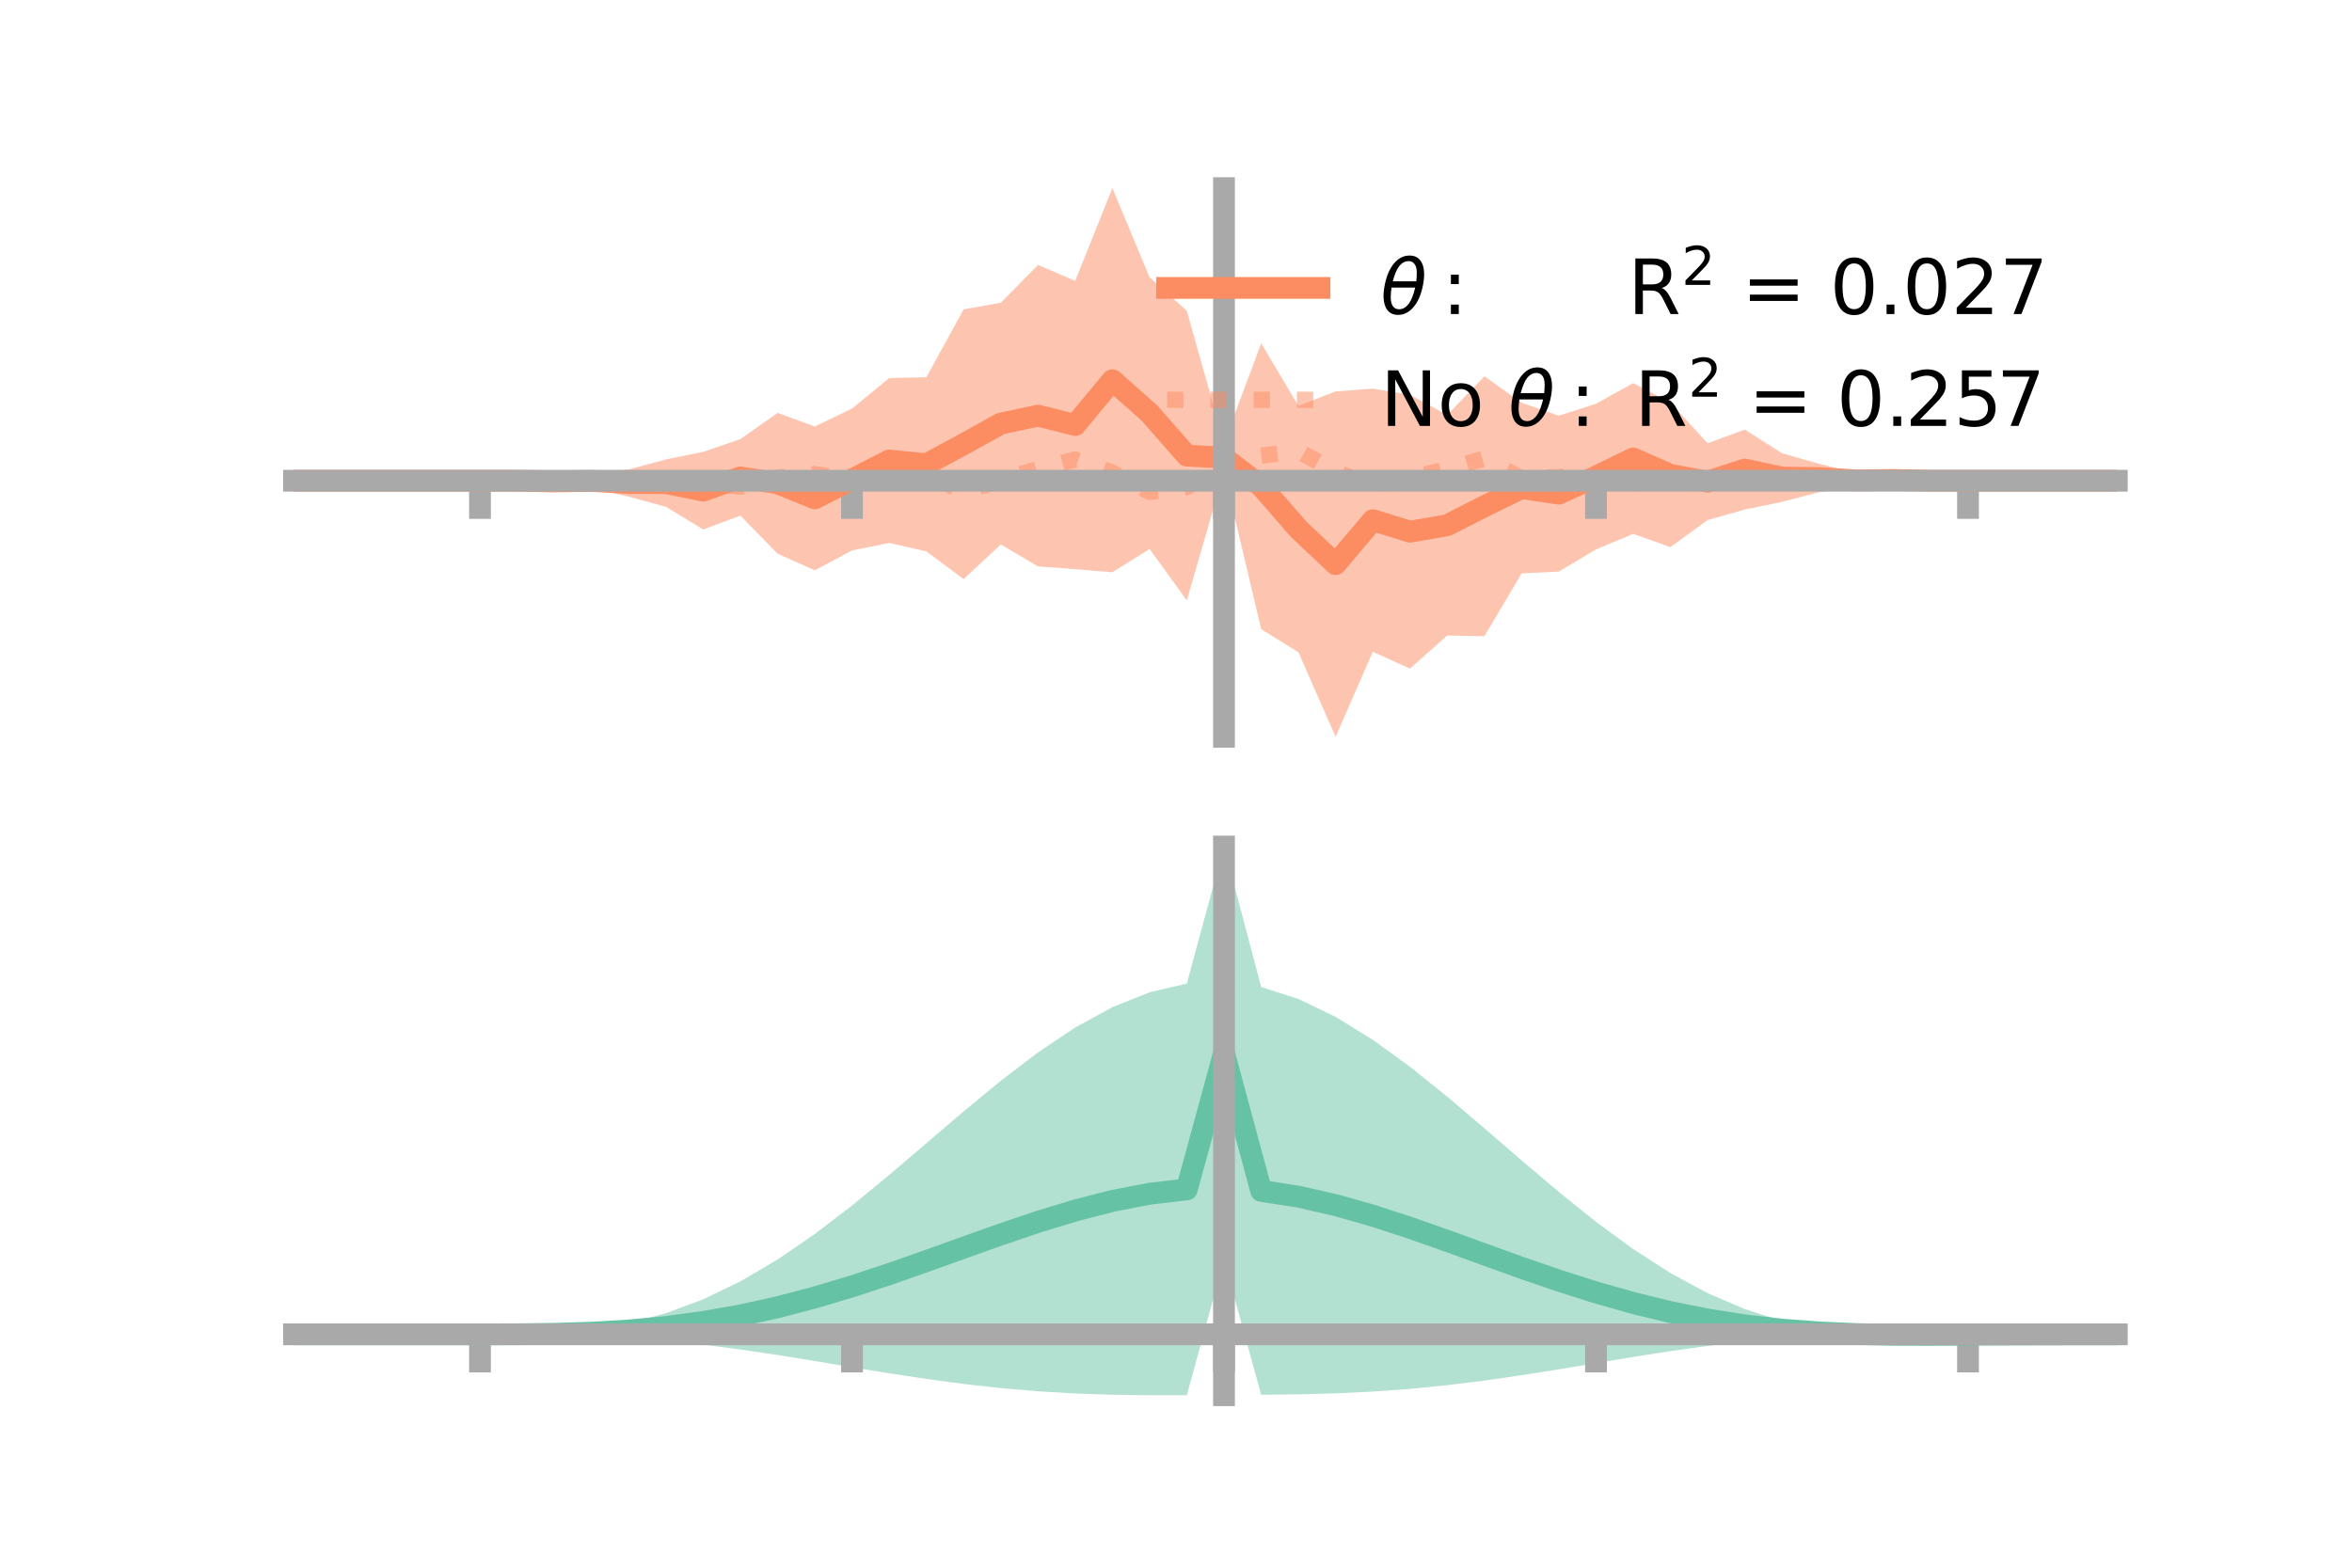
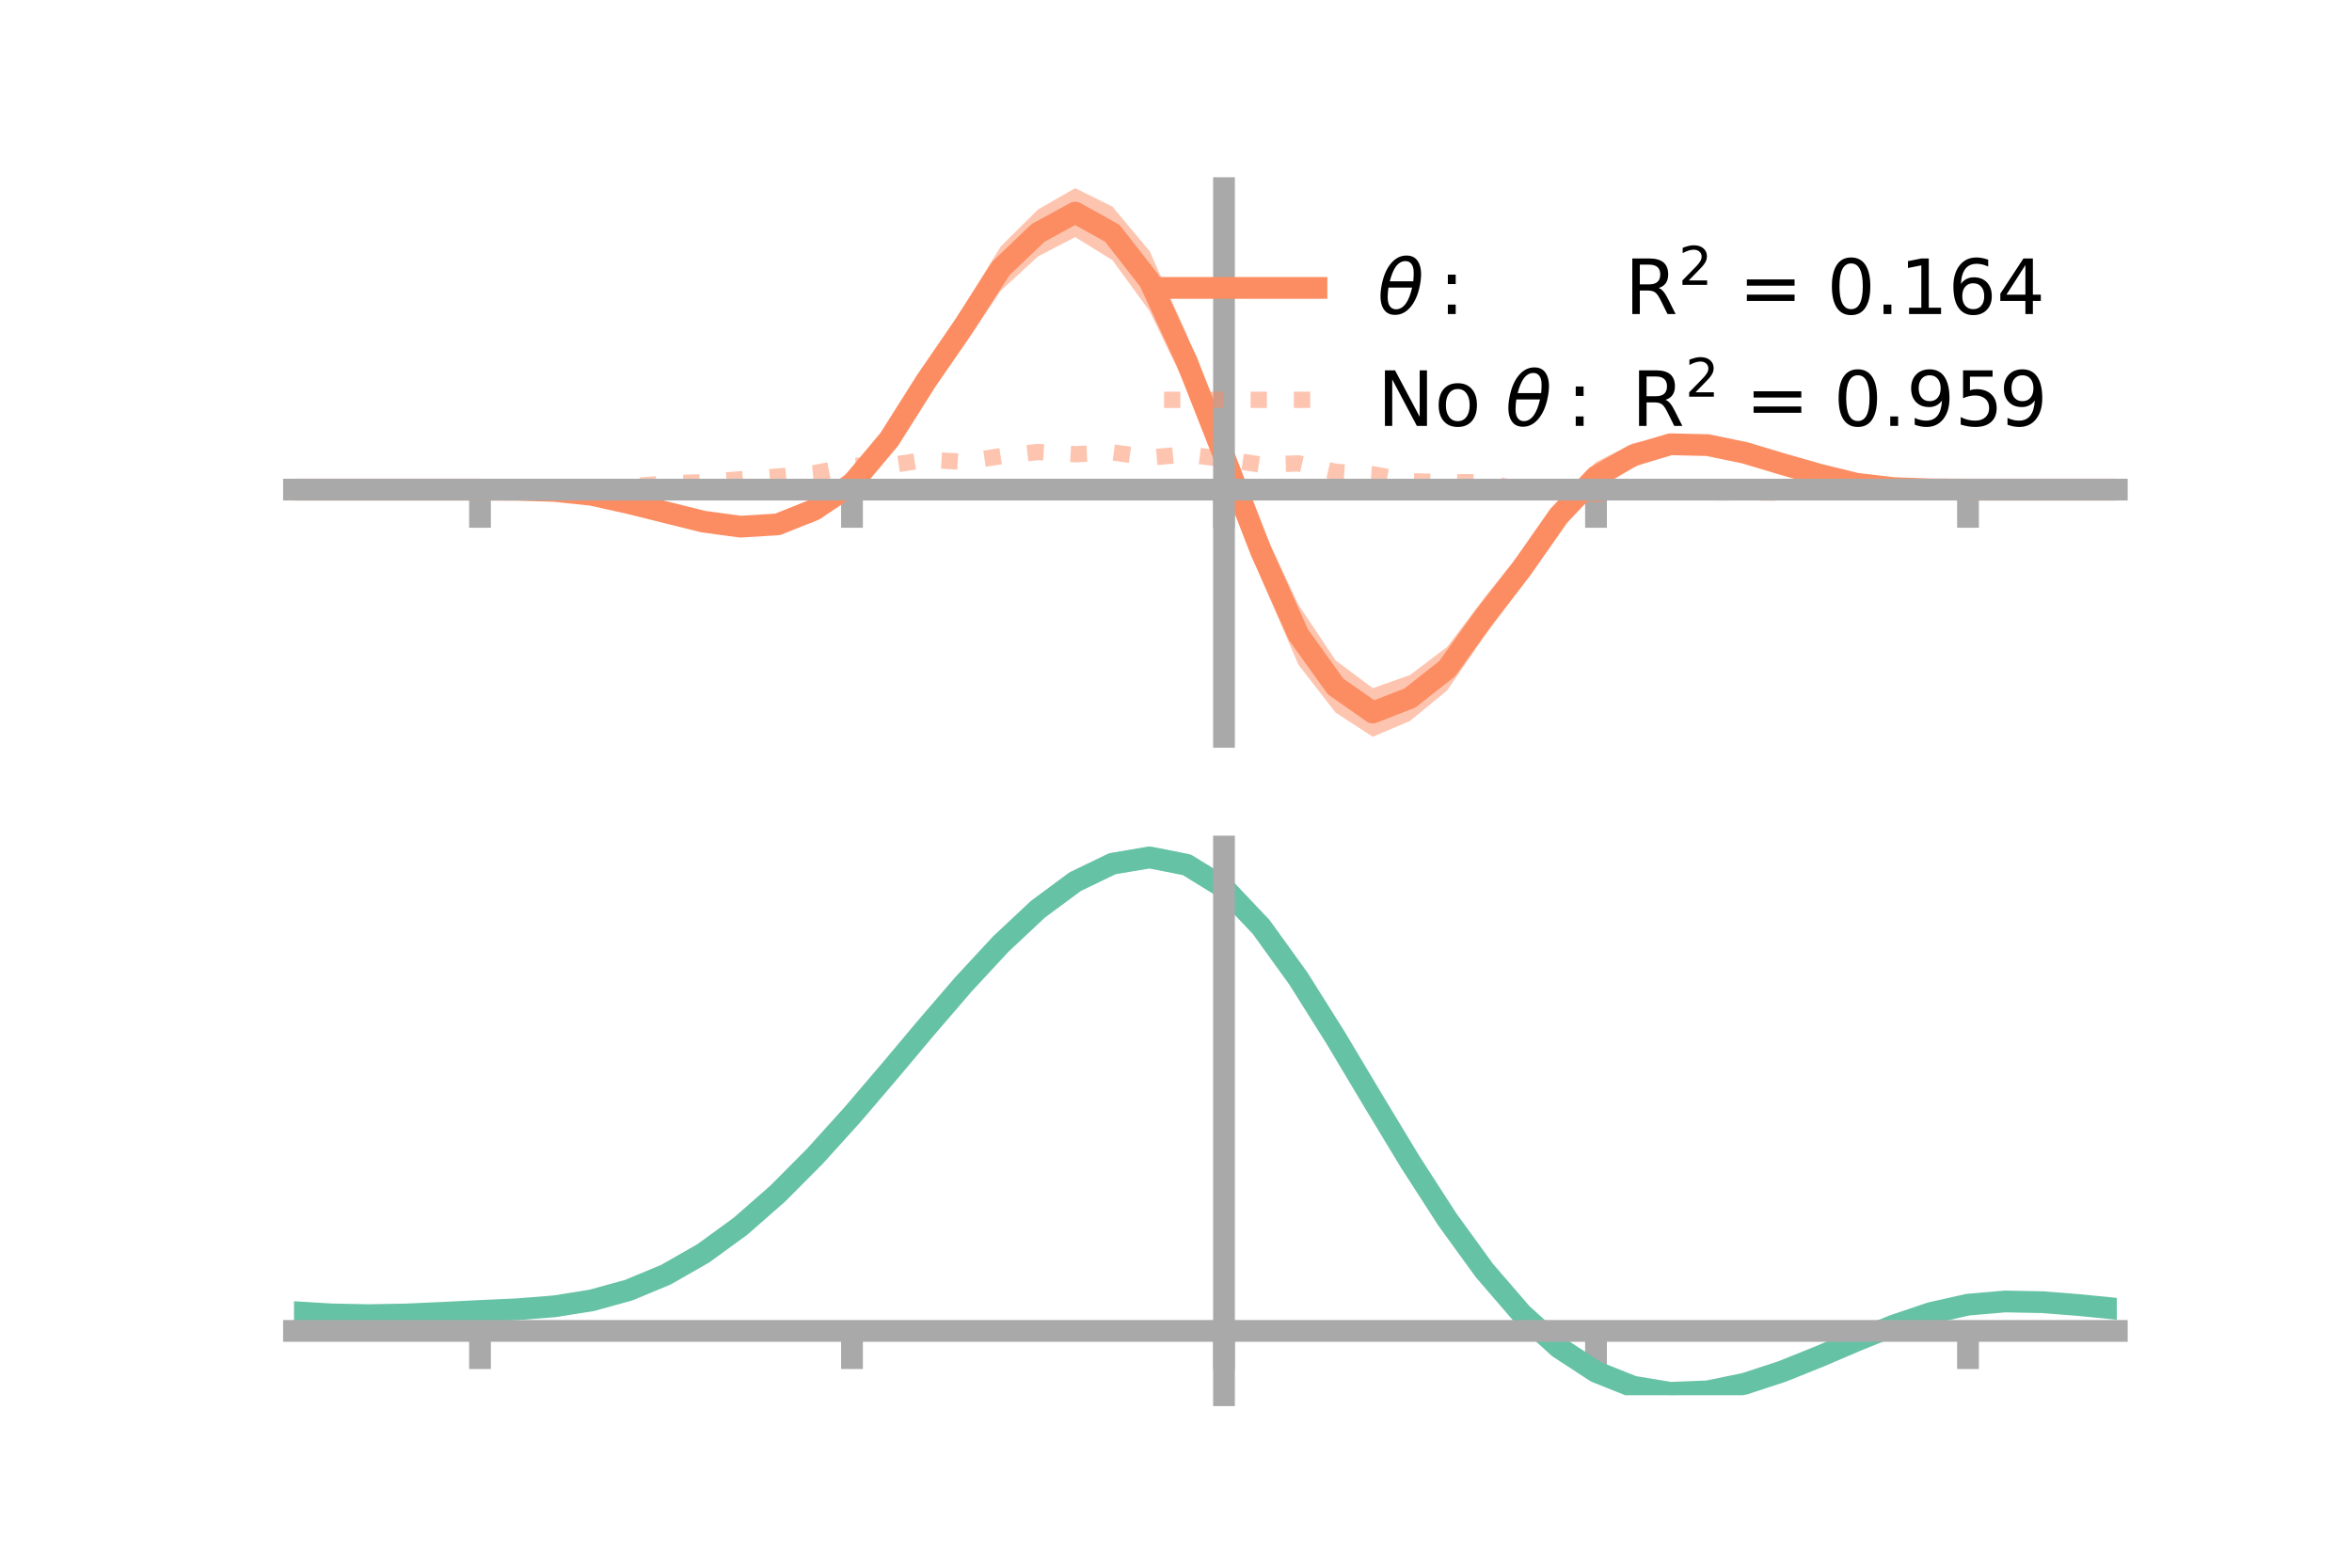
<svg xmlns="http://www.w3.org/2000/svg" xmlns:xlink="http://www.w3.org/1999/xlink" height="144pt" version="1.1" viewBox="0 0 216 144" width="216pt">
  <defs>
    <style type="text/css">*{stroke-linecap:butt;stroke-linejoin:round;}</style>
  </defs>
  <g id="figure_1">
    <g id="patch_1">
      <path d="M 0 144  L 216 144  L 216 0  L 0 0  z " style="fill:none;" />
    </g>
    <g id="axes_1">
      <g id="patch_2">
        <path d="M 27 67.68  L 194.4 67.68  L 194.4 17.28  L 27 17.28  z " style="fill:none;" />
      </g>
      <g id="PolyCollection_1">
-         <path clip-path="url(#pec7d242acd)" d="M 27 44.157  L 27 44.157  L 30.416 44.157  L 33.833 44.157  L 37.249 44.157  L 40.665 44.157  L 44.082 44.157  L 47.498 44.156  L 50.914 43.463  L 54.331 43.514  L 57.747 43.116  L 61.163 42.2  L 64.58 41.504  L 67.996 40.336  L 71.412 37.926  L 74.829 39.175  L 78.245 37.529  L 81.661 34.725  L 85.078 34.652  L 88.494 28.417  L 91.91 27.808  L 95.327 24.336  L 98.743 25.798  L 102.159 17.28  L 105.576 25.48  L 108.992 28.548  L 112.408 40.687  L 115.824 31.528  L 119.241 37.285  L 122.657 35.953  L 126.073 35.696  L 129.49 36.264  L 132.906 38.119  L 136.322 34.563  L 139.739 36.996  L 143.155 38.186  L 146.571 37.084  L 149.988 35.19  L 153.404 36.981  L 156.82 40.719  L 160.237 39.458  L 163.653 41.634  L 167.069 42.604  L 170.486 43.468  L 173.902 43.328  L 177.318 44.157  L 180.735 44.157  L 184.151 44.157  L 187.567 44.157  L 190.984 44.157  L 194.4 44.157  L 194.4 44.157  L 194.4 44.157  L 190.984 44.157  L 187.567 44.157  L 184.151 44.157  L 180.735 44.157  L 177.318 44.158  L 173.902 44.848  L 170.486 44.791  L 167.069 45.208  L 163.653 46.098  L 160.237 46.804  L 156.82 47.772  L 153.404 50.256  L 149.988 49.036  L 146.571 50.465  L 143.155 52.505  L 139.739 52.671  L 136.322 58.441  L 132.906 58.375  L 129.49 61.411  L 126.073 59.871  L 122.657 67.68  L 119.241 59.909  L 115.824 57.791  L 112.408 43.372  L 108.992 55.155  L 105.576 50.427  L 102.159 52.564  L 98.743 52.281  L 95.327 52.027  L 91.91 50.009  L 88.494 53.193  L 85.078 50.647  L 81.661 49.87  L 78.245 50.565  L 74.829 52.386  L 71.412 50.861  L 67.996 47.364  L 64.58 48.633  L 61.163 46.554  L 57.747 45.624  L 54.331 44.83  L 50.914 44.981  L 47.498 44.158  L 44.082 44.157  L 40.665 44.157  L 37.249 44.157  L 33.833 44.157  L 30.416 44.157  L 27 44.157  z " style="fill:#fc8d62;fill-opacity:0.5;" />
+         <path clip-path="url(#pbd9394bbbf)" d="M 27 44.974  L 27 44.974  L 30.416 44.974  L 33.833 44.974  L 37.249 44.974  L 40.665 44.974  L 44.082 44.973  L 47.498 44.938  L 50.914 44.957  L 54.331 45.237  L 57.747 45.839  L 61.163 46.598  L 64.58 47.312  L 67.996 47.565  L 71.412 47.322  L 74.829 45.69  L 78.245 43.109  L 81.661 38.929  L 85.078 33.323  L 88.494 28.189  L 91.91 22.627  L 95.327 19.239  L 98.743 17.28  L 102.159 18.977  L 105.576 23.06  L 108.992 30.749  L 112.408 41.786  L 115.824 48.229  L 119.241 55.542  L 122.657 60.655  L 126.073 63.212  L 129.49 62.004  L 132.906 59.414  L 136.322 54.896  L 139.739 50.634  L 143.155 45.927  L 146.571 42.444  L 149.988 40.711  L 153.404 39.955  L 156.82 40.076  L 160.237 40.985  L 163.653 42.148  L 167.069 43.218  L 170.486 44.219  L 173.902 44.697  L 177.318 44.903  L 180.735 44.974  L 184.151 44.974  L 187.567 44.974  L 190.984 44.974  L 194.4 44.974  L 194.4 44.974  L 194.4 44.974  L 190.984 44.974  L 187.567 44.974  L 184.151 44.974  L 180.735 44.975  L 177.318 45.008  L 173.902 44.972  L 170.486 44.651  L 167.069 43.972  L 163.653 43.088  L 160.237 42.198  L 156.82 41.698  L 153.404 41.66  L 149.988 42.938  L 146.571 45.089  L 143.155 48.814  L 139.739 53.878  L 136.322 58.436  L 132.906 63.422  L 129.49 66.224  L 126.073 67.68  L 122.657 65.46  L 119.241 61.056  L 115.824 53.123  L 112.408 41.969  L 108.992 35.653  L 105.576 28.578  L 102.159 23.897  L 98.743 21.778  L 95.327 23.556  L 91.91 26.7  L 88.494 31.784  L 85.078 36.595  L 81.661 41.801  L 78.245 45.776  L 74.829 47.909  L 71.412 49.014  L 67.996 49.19  L 64.58 48.512  L 61.163 47.527  L 57.747 46.582  L 54.331 45.666  L 50.914 45.231  L 47.498 45.042  L 44.082 44.974  L 40.665 44.974  L 37.249 44.974  L 33.833 44.974  L 30.416 44.974  L 27 44.974  z " style="fill:#fc8d62;fill-opacity:0.5;" />
      </g>
      <g id="matplotlib.axis_1">
        <g id="xtick_1">
          <g id="line2d_1">
            <defs>
-               <path d="M 0 0  L 0 3.5  " id="m6ec7eea291" style="stroke:#a9a9a9;stroke-width:2;" />
+               <path d="M 0 0  L 0 3.5  " id="m9bbf0e0a13" style="stroke:#a9a9a9;stroke-width:2;" />
            </defs>
            <g>
-               <use style="fill:#a9a9a9;stroke:#a9a9a9;stroke-width:2;" x="44.082" xlink:href="#m6ec7eea291" y="44.157" />
+               <use style="fill:#a9a9a9;stroke:#a9a9a9;stroke-width:2;" x="44.082" xlink:href="#m9bbf0e0a13" y="44.974" />
            </g>
          </g>
        </g>
        <g id="xtick_2">
          <g id="line2d_2">
            <g>
-               <use style="fill:#a9a9a9;stroke:#a9a9a9;stroke-width:2;" x="78.245" xlink:href="#m6ec7eea291" y="44.157" />
+               <use style="fill:#a9a9a9;stroke:#a9a9a9;stroke-width:2;" x="78.245" xlink:href="#m9bbf0e0a13" y="44.974" />
            </g>
          </g>
        </g>
        <g id="xtick_3">
          <g id="line2d_3">
            <g>
-               <use style="fill:#a9a9a9;stroke:#a9a9a9;stroke-width:2;" x="112.408" xlink:href="#m6ec7eea291" y="44.157" />
+               <use style="fill:#a9a9a9;stroke:#a9a9a9;stroke-width:2;" x="112.408" xlink:href="#m9bbf0e0a13" y="44.974" />
            </g>
          </g>
        </g>
        <g id="xtick_4">
          <g id="line2d_4">
            <g>
-               <use style="fill:#a9a9a9;stroke:#a9a9a9;stroke-width:2;" x="146.571" xlink:href="#m6ec7eea291" y="44.157" />
+               <use style="fill:#a9a9a9;stroke:#a9a9a9;stroke-width:2;" x="146.571" xlink:href="#m9bbf0e0a13" y="44.974" />
            </g>
          </g>
        </g>
        <g id="xtick_5">
          <g id="line2d_5">
            <g>
-               <use style="fill:#a9a9a9;stroke:#a9a9a9;stroke-width:2;" x="180.735" xlink:href="#m6ec7eea291" y="44.157" />
+               <use style="fill:#a9a9a9;stroke:#a9a9a9;stroke-width:2;" x="180.735" xlink:href="#m9bbf0e0a13" y="44.974" />
            </g>
          </g>
        </g>
      </g>
      <g id="matplotlib.axis_2" />
      <g id="line2d_6">
-         <path clip-path="url(#pec7d242acd)" d="M 27 44.157  L 30.416 44.157  L 33.833 44.157  L 37.249 44.157  L 40.665 44.157  L 44.082 44.157  L 47.498 44.157  L 50.914 44.222  L 54.331 44.172  L 57.747 44.37  L 61.163 44.377  L 64.58 45.069  L 67.996 43.85  L 71.412 44.393  L 74.829 45.78  L 78.245 44.047  L 81.661 42.298  L 85.078 42.649  L 88.494 40.805  L 91.91 38.909  L 95.327 38.181  L 98.743 39.039  L 102.159 34.922  L 105.576 37.954  L 108.992 41.852  L 112.408 42.03  L 115.824 44.659  L 119.241 48.597  L 122.657 51.817  L 126.073 47.783  L 129.49 48.838  L 132.906 48.247  L 136.322 46.502  L 139.739 44.834  L 143.155 45.346  L 146.571 43.774  L 149.988 42.113  L 153.404 43.618  L 156.82 44.246  L 160.237 43.131  L 163.653 43.866  L 167.069 43.906  L 170.486 44.13  L 173.902 44.088  L 177.318 44.158  L 180.735 44.157  L 184.151 44.157  L 187.567 44.157  L 190.984 44.157  L 194.4 44.157  " style="fill:none;stroke:#fc8d62;stroke-linecap:square;stroke-width:2;" />
+         <path clip-path="url(#pbd9394bbbf)" d="M 27 44.974  L 30.416 44.974  L 33.833 44.974  L 37.249 44.974  L 40.665 44.974  L 44.082 44.974  L 47.498 44.99  L 50.914 45.094  L 54.331 45.451  L 57.747 46.211  L 61.163 47.062  L 64.58 47.912  L 67.996 48.377  L 71.412 48.168  L 74.829 46.799  L 78.245 44.442  L 81.661 40.365  L 85.078 34.959  L 88.494 29.987  L 91.91 24.663  L 95.327 21.397  L 98.743 19.529  L 102.159 21.437  L 105.576 25.819  L 108.992 33.201  L 112.408 41.877  L 115.824 50.676  L 119.241 58.299  L 122.657 63.058  L 126.073 65.446  L 129.49 64.114  L 132.906 61.418  L 136.322 56.666  L 139.739 52.256  L 143.155 47.371  L 146.571 43.766  L 149.988 41.825  L 153.404 40.808  L 156.82 40.887  L 160.237 41.592  L 163.653 42.618  L 167.069 43.595  L 170.486 44.435  L 173.902 44.835  L 177.318 44.955  L 180.735 44.974  L 184.151 44.974  L 187.567 44.974  L 190.984 44.974  L 194.4 44.974  " style="fill:none;stroke:#fc8d62;stroke-linecap:square;stroke-width:2;" />
      </g>
      <g id="line2d_7">
-         <path clip-path="url(#pec7d242acd)" d="M 27 44.157  L 30.416 44.157  L 33.833 44.157  L 37.249 44.157  L 40.665 44.157  L 44.082 44.157  L 47.498 44.146  L 50.914 44.155  L 54.331 44.092  L 57.747 44.228  L 61.163 44.198  L 64.58 44.277  L 67.996 44.711  L 71.412 43.869  L 74.829 43.551  L 78.245 44.029  L 81.661 43.851  L 85.078 43.519  L 88.494 45.2  L 91.91 44.06  L 95.327 43.104  L 98.743 42.209  L 102.159 43.432  L 105.576 45.189  L 108.992 44.749  L 112.408 42.119  L 115.824 41.853  L 119.241 41.438  L 122.657 43.315  L 126.073 44.643  L 129.49 43.891  L 132.906 43.107  L 136.322 42.109  L 139.739 43.971  L 143.155 43.818  L 146.571 43.773  L 149.988 44.365  L 153.404 44.162  L 156.82 43.42  L 160.237 43.92  L 163.653 44.05  L 167.069 44.051  L 170.486 44.21  L 173.902 44.158  L 177.318 44.169  L 180.735 44.157  L 184.151 44.157  L 187.567 44.157  L 190.984 44.157  L 194.4 44.157  " style="fill:none;stroke:#fc8d62;stroke-dasharray:1.5,2.475;stroke-dashoffset:0;stroke-opacity:0.5;stroke-width:1.5;" />
+         <path clip-path="url(#pbd9394bbbf)" d="M 27 44.974  L 30.416 44.974  L 33.833 44.974  L 37.249 44.974  L 40.665 44.974  L 44.082 44.974  L 47.498 44.957  L 50.914 44.898  L 54.331 44.826  L 57.747 44.688  L 61.163 44.417  L 64.58 44.297  L 67.996 44.029  L 71.412 43.777  L 74.829 43.458  L 78.245 42.783  L 81.661 42.758  L 85.078 42.22  L 88.494 42.421  L 91.91 41.906  L 95.327 41.518  L 98.743 41.722  L 102.159 41.553  L 105.576 42.028  L 108.992 41.735  L 112.408 42.166  L 115.824 42.681  L 119.241 42.567  L 122.657 43.339  L 126.073 43.563  L 129.49 44.201  L 132.906 44.295  L 136.322 44.298  L 139.739 45.007  L 143.155 44.968  L 146.571 45.405  L 149.988 45.143  L 153.404 45.185  L 156.82 45.235  L 160.237 45.209  L 163.653 45.266  L 167.069 45.122  L 170.486 45.064  L 173.902 45.033  L 177.318 44.988  L 180.735 44.974  L 184.151 44.974  L 187.567 44.974  L 190.984 44.974  L 194.4 44.974  " style="fill:none;stroke:#fc8d62;stroke-dasharray:1.5,2.475;stroke-dashoffset:0;stroke-opacity:0.5;stroke-width:1.5;" />
      </g>
      <g id="patch_3">
        <path d="M 112.408 67.68  L 112.408 17.28  " style="fill:none;stroke:#a9a9a9;stroke-linecap:square;stroke-linejoin:miter;stroke-width:2;" />
      </g>
      <g id="patch_4">
        <path d="M 194.4 67.68  L 194.4 17.28  " style="fill:none;" />
      </g>
      <g id="patch_5">
-         <path d="M 27 44.157  L 194.4 44.157  " style="fill:none;stroke:#a9a9a9;stroke-linecap:square;stroke-linejoin:miter;stroke-width:2;" />
+         <path d="M 27 44.974  L 194.4 44.974  " style="fill:none;stroke:#a9a9a9;stroke-linecap:square;stroke-linejoin:miter;stroke-width:2;" />
      </g>
      <g id="patch_6">
        <path d="M 27 17.28  L 194.4 17.28  " style="fill:none;" />
      </g>
      <g id="legend_1">
        <g id="line2d_8">
-           <path d="M 107.18 26.449  L 121.18 26.449  " style="fill:none;stroke:#fc8d62;stroke-linecap:square;stroke-width:2;" />
+           <path d="M 106.9 26.449  L 120.9 26.449  " style="fill:none;stroke:#fc8d62;stroke-linecap:square;stroke-width:2;" />
        </g>
        <g id="line2d_9" />
        <g id="text_1">
-           <g transform="translate(126.78 28.89891)scale(0.07 -0.07)">
+           <g transform="translate(126.5 28.89891)scale(0.07 -0.07)">
            <defs>
              <path d="M 45.516 34.672  L 14.453 34.672  Q 12.359 20.062 14.5 13.875  Q 17.188 6.25 24.469 6.25  Q 31.781 6.25 37.359 13.922  Q 42.234 20.656 45.516 34.672  z M 47.016 42.969  Q 48.344 56.844 46.625 61.719  Q 43.953 69.438 36.766 69.438  Q 29.297 69.438 23.828 61.812  Q 19.531 55.672 16.156 42.969  z M 38.188 76.766  Q 49.906 76.766 54.594 66.406  Q 59.281 56.109 55.719 37.844  Q 52.203 19.625 43.453 9.281  Q 34.766 -1.125 23.047 -1.125  Q 11.281 -1.125 6.641 9.281  Q 2 19.625 5.516 37.844  Q 9.078 56.109 17.719 66.406  Q 26.422 76.766 38.188 76.766  z " id="DejaVuSans-Oblique-952" />
              <path d="M 11.719 12.406  L 22.016 12.406  L 22.016 0  L 11.719 0  z M 11.719 51.703  L 22.016 51.703  L 22.016 39.312  L 11.719 39.312  z " id="DejaVuSans-58" />
              <path id="DejaVuSans-32" />
              <path d="M 44.391 34.188  Q 47.562 33.109 50.562 29.594  Q 53.562 26.078 56.594 19.922  L 66.609 0  L 56 0  L 46.688 18.703  Q 43.062 26.031 39.672 28.422  Q 36.281 30.812 30.422 30.812  L 19.672 30.812  L 19.672 0  L 9.812 0  L 9.812 72.906  L 32.078 72.906  Q 44.578 72.906 50.734 67.672  Q 56.891 62.453 56.891 51.906  Q 56.891 45.016 53.688 40.469  Q 50.484 35.938 44.391 34.188  z M 19.672 64.797  L 19.672 38.922  L 32.078 38.922  Q 39.203 38.922 42.844 42.219  Q 46.484 45.516 46.484 51.906  Q 46.484 58.297 42.844 61.547  Q 39.203 64.797 32.078 64.797  z " id="DejaVuSans-82" />
              <path d="M 19.188 8.297  L 53.609 8.297  L 53.609 0  L 7.328 0  L 7.328 8.297  Q 12.938 14.109 22.625 23.891  Q 32.328 33.688 34.812 36.531  Q 39.547 41.844 41.422 45.531  Q 43.312 49.219 43.312 52.781  Q 43.312 58.594 39.234 62.25  Q 35.156 65.922 28.609 65.922  Q 23.969 65.922 18.812 64.312  Q 13.672 62.703 7.812 59.422  L 7.812 69.391  Q 13.766 71.781 18.938 73  Q 24.125 74.219 28.422 74.219  Q 39.75 74.219 46.484 68.547  Q 53.219 62.891 53.219 53.422  Q 53.219 48.922 51.531 44.891  Q 49.859 40.875 45.406 35.406  Q 44.188 33.984 37.641 27.219  Q 31.109 20.453 19.188 8.297  z " id="DejaVuSans-50" />
              <path d="M 10.594 45.406  L 73.188 45.406  L 73.188 37.203  L 10.594 37.203  z M 10.594 25.484  L 73.188 25.484  L 73.188 17.188  L 10.594 17.188  z " id="DejaVuSans-61" />
              <path d="M 31.781 66.406  Q 24.172 66.406 20.328 58.906  Q 16.5 51.422 16.5 36.375  Q 16.5 21.391 20.328 13.891  Q 24.172 6.391 31.781 6.391  Q 39.453 6.391 43.281 13.891  Q 47.125 21.391 47.125 36.375  Q 47.125 51.422 43.281 58.906  Q 39.453 66.406 31.781 66.406  z M 31.781 74.219  Q 44.047 74.219 50.516 64.516  Q 56.984 54.828 56.984 36.375  Q 56.984 17.969 50.516 8.266  Q 44.047 -1.422 31.781 -1.422  Q 19.531 -1.422 13.062 8.266  Q 6.594 17.969 6.594 36.375  Q 6.594 54.828 13.062 64.516  Q 19.531 74.219 31.781 74.219  z " id="DejaVuSans-48" />
              <path d="M 10.688 12.406  L 21 12.406  L 21 0  L 10.688 0  z " id="DejaVuSans-46" />
-               <path d="M 8.203 72.906  L 55.078 72.906  L 55.078 68.703  L 28.609 0  L 18.312 0  L 43.219 64.594  L 8.203 64.594  z " id="DejaVuSans-55" />
+               <path d="M 12.406 8.297  L 28.516 8.297  L 28.516 63.922  L 10.984 60.406  L 10.984 69.391  L 28.422 72.906  L 38.281 72.906  L 38.281 8.297  L 54.391 8.297  L 54.391 0  L 12.406 0  z " id="DejaVuSans-49" />
+               <path d="M 33.016 40.375  Q 26.375 40.375 22.484 35.828  Q 18.609 31.297 18.609 23.391  Q 18.609 15.531 22.484 10.953  Q 26.375 6.391 33.016 6.391  Q 39.656 6.391 43.531 10.953  Q 47.406 15.531 47.406 23.391  Q 47.406 31.297 43.531 35.828  Q 39.656 40.375 33.016 40.375  z M 52.594 71.297  L 52.594 62.312  Q 48.875 64.062 45.094 64.984  Q 41.312 65.922 37.594 65.922  Q 27.828 65.922 22.672 59.328  Q 17.531 52.734 16.797 39.406  Q 19.672 43.656 24.016 45.922  Q 28.375 48.188 33.594 48.188  Q 44.578 48.188 50.953 41.516  Q 57.328 34.859 57.328 23.391  Q 57.328 12.156 50.688 5.359  Q 44.047 -1.422 33.016 -1.422  Q 20.359 -1.422 13.672 8.266  Q 6.984 17.969 6.984 36.375  Q 6.984 53.656 15.188 63.938  Q 23.391 74.219 37.203 74.219  Q 40.922 74.219 44.703 73.484  Q 48.484 72.75 52.594 71.297  z " id="DejaVuSans-54" />
+               <path d="M 37.797 64.312  L 12.891 25.391  L 37.797 25.391  z M 35.203 72.906  L 47.609 72.906  L 47.609 25.391  L 58.016 25.391  L 58.016 17.188  L 47.609 17.188  L 47.609 0  L 37.797 0  L 37.797 17.188  L 4.891 17.188  L 4.891 26.703  z " id="DejaVuSans-52" />
            </defs>
            <use transform="translate(0 0.765625)" xlink:href="#DejaVuSans-Oblique-952" />
            <use transform="translate(80.66406 0.765625)" xlink:href="#DejaVuSans-58" />
            <use transform="translate(133.8379 0.765625)" xlink:href="#DejaVuSans-32" />
            <use transform="translate(165.625 0.765625)" xlink:href="#DejaVuSans-32" />
            <use transform="translate(197.4121 0.765625)" xlink:href="#DejaVuSans-32" />
            <use transform="translate(229.1992 0.765625)" xlink:href="#DejaVuSans-32" />
            <use transform="translate(260.9863 0.765625)" xlink:href="#DejaVuSans-32" />
            <use transform="translate(292.7734 0.765625)" xlink:href="#DejaVuSans-32" />
            <use transform="translate(324.5605 0.765625)" xlink:href="#DejaVuSans-82" />
            <use transform="translate(395 39.04688)scale(0.7)" xlink:href="#DejaVuSans-50" />
            <use transform="translate(442.2705 0.765625)" xlink:href="#DejaVuSans-32" />
            <use transform="translate(474.0576 0.765625)" xlink:href="#DejaVuSans-61" />
            <use transform="translate(557.8467 0.765625)" xlink:href="#DejaVuSans-32" />
            <use transform="translate(589.6338 0.765625)" xlink:href="#DejaVuSans-48" />
            <use transform="translate(653.2568 0.765625)" xlink:href="#DejaVuSans-46" />
-             <use transform="translate(685.0439 0.765625)" xlink:href="#DejaVuSans-48" />
-             <use transform="translate(748.667 0.765625)" xlink:href="#DejaVuSans-50" />
-             <use transform="translate(812.29 0.765625)" xlink:href="#DejaVuSans-55" />
+             <use transform="translate(685.0439 0.765625)" xlink:href="#DejaVuSans-49" />
+             <use transform="translate(748.667 0.765625)" xlink:href="#DejaVuSans-54" />
+             <use transform="translate(812.29 0.765625)" xlink:href="#DejaVuSans-52" />
          </g>
        </g>
        <g id="line2d_10">
-           <path d="M 107.18 36.724  L 121.18 36.724  " style="fill:none;stroke:#fc8d62;stroke-dasharray:1.5,2.475;stroke-dashoffset:0;stroke-opacity:0.5;stroke-width:1.5;" />
+           <path d="M 106.9 36.724  L 120.9 36.724  " style="fill:none;stroke:#fc8d62;stroke-dasharray:1.5,2.475;stroke-dashoffset:0;stroke-opacity:0.5;stroke-width:1.5;" />
        </g>
        <g id="line2d_11" />
        <g id="text_2">
-           <g transform="translate(126.78 39.17359)scale(0.07 -0.07)">
+           <g transform="translate(126.5 39.17359)scale(0.07 -0.07)">
            <defs>
              <path d="M 9.812 72.906  L 23.094 72.906  L 55.422 11.922  L 55.422 72.906  L 64.984 72.906  L 64.984 0  L 51.703 0  L 19.391 60.984  L 19.391 0  L 9.812 0  z " id="DejaVuSans-78" />
              <path d="M 30.609 48.391  Q 23.391 48.391 19.188 42.75  Q 14.984 37.109 14.984 27.297  Q 14.984 17.484 19.156 11.844  Q 23.344 6.203 30.609 6.203  Q 37.797 6.203 41.984 11.859  Q 46.188 17.531 46.188 27.297  Q 46.188 37.016 41.984 42.703  Q 37.797 48.391 30.609 48.391  z M 30.609 56  Q 42.328 56 49.016 48.375  Q 55.719 40.766 55.719 27.297  Q 55.719 13.875 49.016 6.219  Q 42.328 -1.422 30.609 -1.422  Q 18.844 -1.422 12.172 6.219  Q 5.516 13.875 5.516 27.297  Q 5.516 40.766 12.172 48.375  Q 18.844 56 30.609 56  z " id="DejaVuSans-111" />
+               <path d="M 10.984 1.516  L 10.984 10.5  Q 14.703 8.734 18.5 7.812  Q 22.312 6.891 25.984 6.891  Q 35.75 6.891 40.891 13.453  Q 46.047 20.016 46.781 33.406  Q 43.953 29.203 39.594 26.953  Q 35.25 24.703 29.984 24.703  Q 19.047 24.703 12.672 31.312  Q 6.297 37.938 6.297 49.422  Q 6.297 60.641 12.938 67.422  Q 19.578 74.219 30.609 74.219  Q 43.266 74.219 49.922 64.516  Q 56.594 54.828 56.594 36.375  Q 56.594 19.141 48.406 8.859  Q 40.234 -1.422 26.422 -1.422  Q 22.703 -1.422 18.891 -0.688  Q 15.094 0.047 10.984 1.516  z M 30.609 32.422  Q 37.25 32.422 41.125 36.953  Q 45.016 41.5 45.016 49.422  Q 45.016 57.281 41.125 61.844  Q 37.25 66.406 30.609 66.406  Q 23.969 66.406 20.094 61.844  Q 16.219 57.281 16.219 49.422  Q 16.219 41.5 20.094 36.953  Q 23.969 32.422 30.609 32.422  z " id="DejaVuSans-57" />
              <path d="M 10.797 72.906  L 49.516 72.906  L 49.516 64.594  L 19.828 64.594  L 19.828 46.734  Q 21.969 47.469 24.109 47.828  Q 26.266 48.188 28.422 48.188  Q 40.625 48.188 47.75 41.5  Q 54.891 34.812 54.891 23.391  Q 54.891 11.625 47.562 5.094  Q 40.234 -1.422 26.906 -1.422  Q 22.312 -1.422 17.547 -0.641  Q 12.797 0.141 7.719 1.703  L 7.719 11.625  Q 12.109 9.234 16.797 8.062  Q 21.484 6.891 26.703 6.891  Q 35.156 6.891 40.078 11.328  Q 45.016 15.766 45.016 23.391  Q 45.016 31 40.078 35.438  Q 35.156 39.891 26.703 39.891  Q 22.75 39.891 18.812 39.016  Q 14.891 38.141 10.797 36.281  z " id="DejaVuSans-53" />
            </defs>
            <use transform="translate(0 0.765625)" xlink:href="#DejaVuSans-78" />
            <use transform="translate(74.80469 0.765625)" xlink:href="#DejaVuSans-111" />
            <use transform="translate(135.9863 0.765625)" xlink:href="#DejaVuSans-32" />
            <use transform="translate(167.7734 0.765625)" xlink:href="#DejaVuSans-Oblique-952" />
            <use transform="translate(248.4375 0.765625)" xlink:href="#DejaVuSans-58" />
            <use transform="translate(301.6113 0.765625)" xlink:href="#DejaVuSans-32" />
            <use transform="translate(333.3984 0.765625)" xlink:href="#DejaVuSans-82" />
            <use transform="translate(403.8379 39.04688)scale(0.7)" xlink:href="#DejaVuSans-50" />
            <use transform="translate(451.1084 0.765625)" xlink:href="#DejaVuSans-32" />
            <use transform="translate(482.8955 0.765625)" xlink:href="#DejaVuSans-61" />
            <use transform="translate(566.6846 0.765625)" xlink:href="#DejaVuSans-32" />
            <use transform="translate(598.4717 0.765625)" xlink:href="#DejaVuSans-48" />
            <use transform="translate(662.0947 0.765625)" xlink:href="#DejaVuSans-46" />
-             <use transform="translate(688.3818 0.765625)" xlink:href="#DejaVuSans-50" />
-             <use transform="translate(752.0049 0.765625)" xlink:href="#DejaVuSans-53" />
-             <use transform="translate(808.3779 0.765625)" xlink:href="#DejaVuSans-55" />
+             <use transform="translate(693.8818 0.765625)" xlink:href="#DejaVuSans-57" />
+             <use transform="translate(757.5049 0.765625)" xlink:href="#DejaVuSans-53" />
+             <use transform="translate(815.6279 0.765625)" xlink:href="#DejaVuSans-57" />
          </g>
        </g>
      </g>
    </g>
    <g id="axes_2">
      <g id="patch_7">
        <path d="M 27 128.16  L 194.4 128.16  L 194.4 77.76  L 27 77.76  z " style="fill:none;" />
      </g>
      <g id="PolyCollection_2">
-         <path clip-path="url(#p3c3bffc164)" d="M 27 122.568  L 27 122.563  L 30.416 122.564  L 33.833 122.565  L 37.249 122.565  L 40.665 122.565  L 44.082 122.565  L 47.498 122.546  L 50.914 122.425  L 54.331 122.112  L 57.747 121.529  L 61.163 120.62  L 64.58 119.348  L 67.996 117.701  L 71.412 115.689  L 74.829 113.348  L 78.245 110.735  L 81.661 107.925  L 85.078 105.01  L 88.494 102.091  L 91.91 99.275  L 95.327 96.67  L 98.743 94.383  L 102.159 92.512  L 105.576 91.143  L 108.992 90.348  L 112.408 77.76  L 115.824 90.665  L 119.241 91.761  L 122.657 93.404  L 126.073 95.512  L 129.49 97.99  L 132.906 100.734  L 136.322 103.637  L 139.739 106.589  L 143.155 109.486  L 146.571 112.23  L 149.988 114.736  L 153.404 116.936  L 156.82 118.782  L 160.237 120.25  L 163.653 121.339  L 167.069 122.068  L 170.486 122.444  L 173.902 122.483  L 177.318 122.49  L 180.735 122.512  L 184.151 122.531  L 187.567 122.545  L 190.984 122.554  L 194.4 122.56  L 194.4 122.574  L 194.4 122.574  L 190.984 122.585  L 187.567 122.605  L 184.151 122.637  L 180.735 122.685  L 177.318 122.74  L 173.902 122.73  L 170.486 122.64  L 167.069 122.717  L 163.653 122.926  L 160.237 123.233  L 156.82 123.632  L 153.404 124.108  L 149.988 124.642  L 146.571 125.209  L 143.155 125.778  L 139.739 126.322  L 136.322 126.815  L 132.906 127.236  L 129.49 127.574  L 126.073 127.822  L 122.657 127.986  L 119.241 128.077  L 115.824 128.117  L 112.408 115.713  L 108.992 128.157  L 105.576 128.16  L 102.159 128.114  L 98.743 127.998  L 95.327 127.797  L 91.91 127.505  L 88.494 127.124  L 85.078 126.665  L 81.661 126.144  L 78.245 125.586  L 74.829 125.016  L 71.412 124.464  L 67.996 123.957  L 64.58 123.516  L 61.163 123.158  L 57.747 122.89  L 54.331 122.711  L 50.914 122.611  L 47.498 122.571  L 44.082 122.565  L 40.665 122.565  L 37.249 122.565  L 33.833 122.565  L 30.416 122.566  L 27 122.568  z " style="fill:#66c2a5;fill-opacity:0.5;" />
+         <path clip-path="url(#p6ae2b3b222)" d="M 27 120.569  L 27 120.487  L 30.416 120.702  L 33.833 120.774  L 37.249 120.707  L 40.665 120.546  L 44.082 120.364  L 47.498 120.205  L 50.914 119.93  L 54.331 119.379  L 57.747 118.425  L 61.163 116.977  L 64.58 114.984  L 67.996 112.439  L 71.412 109.371  L 74.829 105.85  L 78.245 101.976  L 81.661 97.878  L 85.078 93.711  L 88.494 89.649  L 91.91 85.882  L 95.327 82.608  L 98.743 80.029  L 102.159 78.348  L 105.576 77.76  L 108.992 78.451  L 112.408 80.59  L 115.824 84.255  L 119.241 89.066  L 122.657 94.583  L 126.073 100.397  L 129.49 106.147  L 132.906 111.535  L 136.322 116.327  L 139.739 120.354  L 143.155 123.514  L 146.571 125.771  L 149.988 127.148  L 153.404 127.716  L 156.82 127.588  L 160.237 126.898  L 163.653 125.799  L 167.069 124.451  L 170.486 123.017  L 173.902 121.655  L 177.318 120.518  L 180.735 119.755  L 184.151 119.465  L 187.567 119.537  L 190.984 119.816  L 194.4 120.168  L 194.4 120.276  L 194.4 120.276  L 190.984 119.948  L 187.567 119.687  L 184.151 119.626  L 180.735 119.922  L 177.318 120.697  L 173.902 121.866  L 170.486 123.277  L 167.069 124.767  L 163.653 126.166  L 160.237 127.304  L 156.82 128.019  L 153.404 128.16  L 149.988 127.602  L 146.571 126.248  L 143.155 124.045  L 139.739 120.979  L 136.322 117.085  L 132.906 112.457  L 129.49 107.251  L 126.073 101.689  L 122.657 96.06  L 119.241 90.712  L 115.824 86.045  L 112.408 82.49  L 108.992 80.421  L 105.576 79.754  L 102.159 80.322  L 98.743 81.939  L 95.327 84.414  L 91.91 87.549  L 88.494 91.15  L 85.078 95.026  L 81.661 98.996  L 78.245 102.896  L 74.829 106.58  L 71.412 109.928  L 67.996 112.847  L 64.58 115.276  L 61.163 117.187  L 57.747 118.587  L 54.331 119.518  L 50.914 120.056  L 47.498 120.322  L 44.082 120.47  L 40.665 120.636  L 37.249 120.778  L 33.833 120.832  L 30.416 120.764  L 27 120.569  z " style="fill:#66c2a5;fill-opacity:0.5;" />
      </g>
      <g id="matplotlib.axis_3">
        <g id="xtick_6">
          <g id="line2d_12">
            <g>
-               <use style="fill:#a9a9a9;stroke:#a9a9a9;stroke-width:2;" x="44.082" xlink:href="#m6ec7eea291" y="122.565" />
+               <use style="fill:#a9a9a9;stroke:#a9a9a9;stroke-width:2;" x="44.082" xlink:href="#m9bbf0e0a13" y="122.251" />
            </g>
          </g>
        </g>
        <g id="xtick_7">
          <g id="line2d_13">
            <g>
-               <use style="fill:#a9a9a9;stroke:#a9a9a9;stroke-width:2;" x="78.245" xlink:href="#m6ec7eea291" y="122.565" />
+               <use style="fill:#a9a9a9;stroke:#a9a9a9;stroke-width:2;" x="78.245" xlink:href="#m9bbf0e0a13" y="122.251" />
            </g>
          </g>
        </g>
        <g id="xtick_8">
          <g id="line2d_14">
            <g>
-               <use style="fill:#a9a9a9;stroke:#a9a9a9;stroke-width:2;" x="112.408" xlink:href="#m6ec7eea291" y="122.565" />
+               <use style="fill:#a9a9a9;stroke:#a9a9a9;stroke-width:2;" x="112.408" xlink:href="#m9bbf0e0a13" y="122.251" />
            </g>
          </g>
        </g>
        <g id="xtick_9">
          <g id="line2d_15">
            <g>
-               <use style="fill:#a9a9a9;stroke:#a9a9a9;stroke-width:2;" x="146.571" xlink:href="#m6ec7eea291" y="122.565" />
+               <use style="fill:#a9a9a9;stroke:#a9a9a9;stroke-width:2;" x="146.571" xlink:href="#m9bbf0e0a13" y="122.251" />
            </g>
          </g>
        </g>
        <g id="xtick_10">
          <g id="line2d_16">
            <g>
-               <use style="fill:#a9a9a9;stroke:#a9a9a9;stroke-width:2;" x="180.735" xlink:href="#m6ec7eea291" y="122.565" />
+               <use style="fill:#a9a9a9;stroke:#a9a9a9;stroke-width:2;" x="180.735" xlink:href="#m9bbf0e0a13" y="122.251" />
            </g>
          </g>
        </g>
      </g>
      <g id="matplotlib.axis_4" />
      <g id="line2d_17">
-         <path clip-path="url(#p3c3bffc164)" d="M 27 122.565  L 30.416 122.565  L 33.833 122.565  L 37.249 122.565  L 40.665 122.565  L 44.082 122.565  L 47.498 122.559  L 50.914 122.518  L 54.331 122.411  L 57.747 122.209  L 61.163 121.889  L 64.58 121.432  L 67.996 120.829  L 71.412 120.077  L 74.829 119.182  L 78.245 118.16  L 81.661 117.035  L 85.078 115.837  L 88.494 114.607  L 91.91 113.39  L 95.327 112.234  L 98.743 111.191  L 102.159 110.313  L 105.576 109.651  L 108.992 109.253  L 112.408 96.737  L 115.824 109.391  L 119.241 109.919  L 122.657 110.695  L 126.073 111.667  L 129.49 112.782  L 132.906 113.985  L 136.322 115.226  L 139.739 116.456  L 143.155 117.632  L 146.571 118.719  L 149.988 119.689  L 153.404 120.522  L 156.82 121.207  L 160.237 121.742  L 163.653 122.132  L 167.069 122.392  L 170.486 122.542  L 173.902 122.606  L 177.318 122.615  L 180.735 122.599  L 184.151 122.584  L 187.567 122.575  L 190.984 122.57  L 194.4 122.567  " style="fill:none;stroke:#66c2a5;stroke-linecap:square;stroke-width:2;" />
+         <path clip-path="url(#p6ae2b3b222)" d="M 27 120.528  L 30.416 120.733  L 33.833 120.803  L 37.249 120.743  L 40.665 120.591  L 44.082 120.417  L 47.498 120.263  L 50.914 119.993  L 54.331 119.448  L 57.747 118.506  L 61.163 117.082  L 64.58 115.13  L 67.996 112.643  L 71.412 109.649  L 74.829 106.215  L 78.245 102.436  L 81.661 98.437  L 85.078 94.368  L 88.494 90.4  L 91.91 86.715  L 95.327 83.511  L 98.743 80.984  L 102.159 79.335  L 105.576 78.757  L 108.992 79.436  L 112.408 81.54  L 115.824 85.15  L 119.241 89.889  L 122.657 95.321  L 126.073 101.043  L 129.49 106.699  L 132.906 111.996  L 136.322 116.706  L 139.739 120.666  L 143.155 123.78  L 146.571 126.01  L 149.988 127.375  L 153.404 127.938  L 156.82 127.803  L 160.237 127.101  L 163.653 125.982  L 167.069 124.609  L 170.486 123.147  L 173.902 121.76  L 177.318 120.607  L 180.735 119.839  L 184.151 119.546  L 187.567 119.612  L 190.984 119.882  L 194.4 120.222  " style="fill:none;stroke:#66c2a5;stroke-linecap:square;stroke-width:2;" />
      </g>
      <g id="patch_8">
        <path d="M 112.408 128.16  L 112.408 77.76  " style="fill:none;stroke:#a9a9a9;stroke-linecap:square;stroke-linejoin:miter;stroke-width:2;" />
      </g>
      <g id="patch_9">
        <path d="M 194.4 128.16  L 194.4 77.76  " style="fill:none;" />
      </g>
      <g id="patch_10">
-         <path d="M 27 122.565  L 194.4 122.565  " style="fill:none;stroke:#a9a9a9;stroke-linecap:square;stroke-linejoin:miter;stroke-width:2;" />
+         <path d="M 27 122.251  L 194.4 122.251  " style="fill:none;stroke:#a9a9a9;stroke-linecap:square;stroke-linejoin:miter;stroke-width:2;" />
      </g>
      <g id="patch_11">
        <path d="M 27 77.76  L 194.4 77.76  " style="fill:none;" />
      </g>
    </g>
  </g>
  <defs>
-     <clipPath id="pec7d242acd">
+     <clipPath id="pbd9394bbbf">
      <rect height="50.4" width="167.4" x="27" y="17.28" />
    </clipPath>
-     <clipPath id="p3c3bffc164">
+     <clipPath id="p6ae2b3b222">
      <rect height="50.4" width="167.4" x="27" y="77.76" />
    </clipPath>
  </defs>
</svg>
